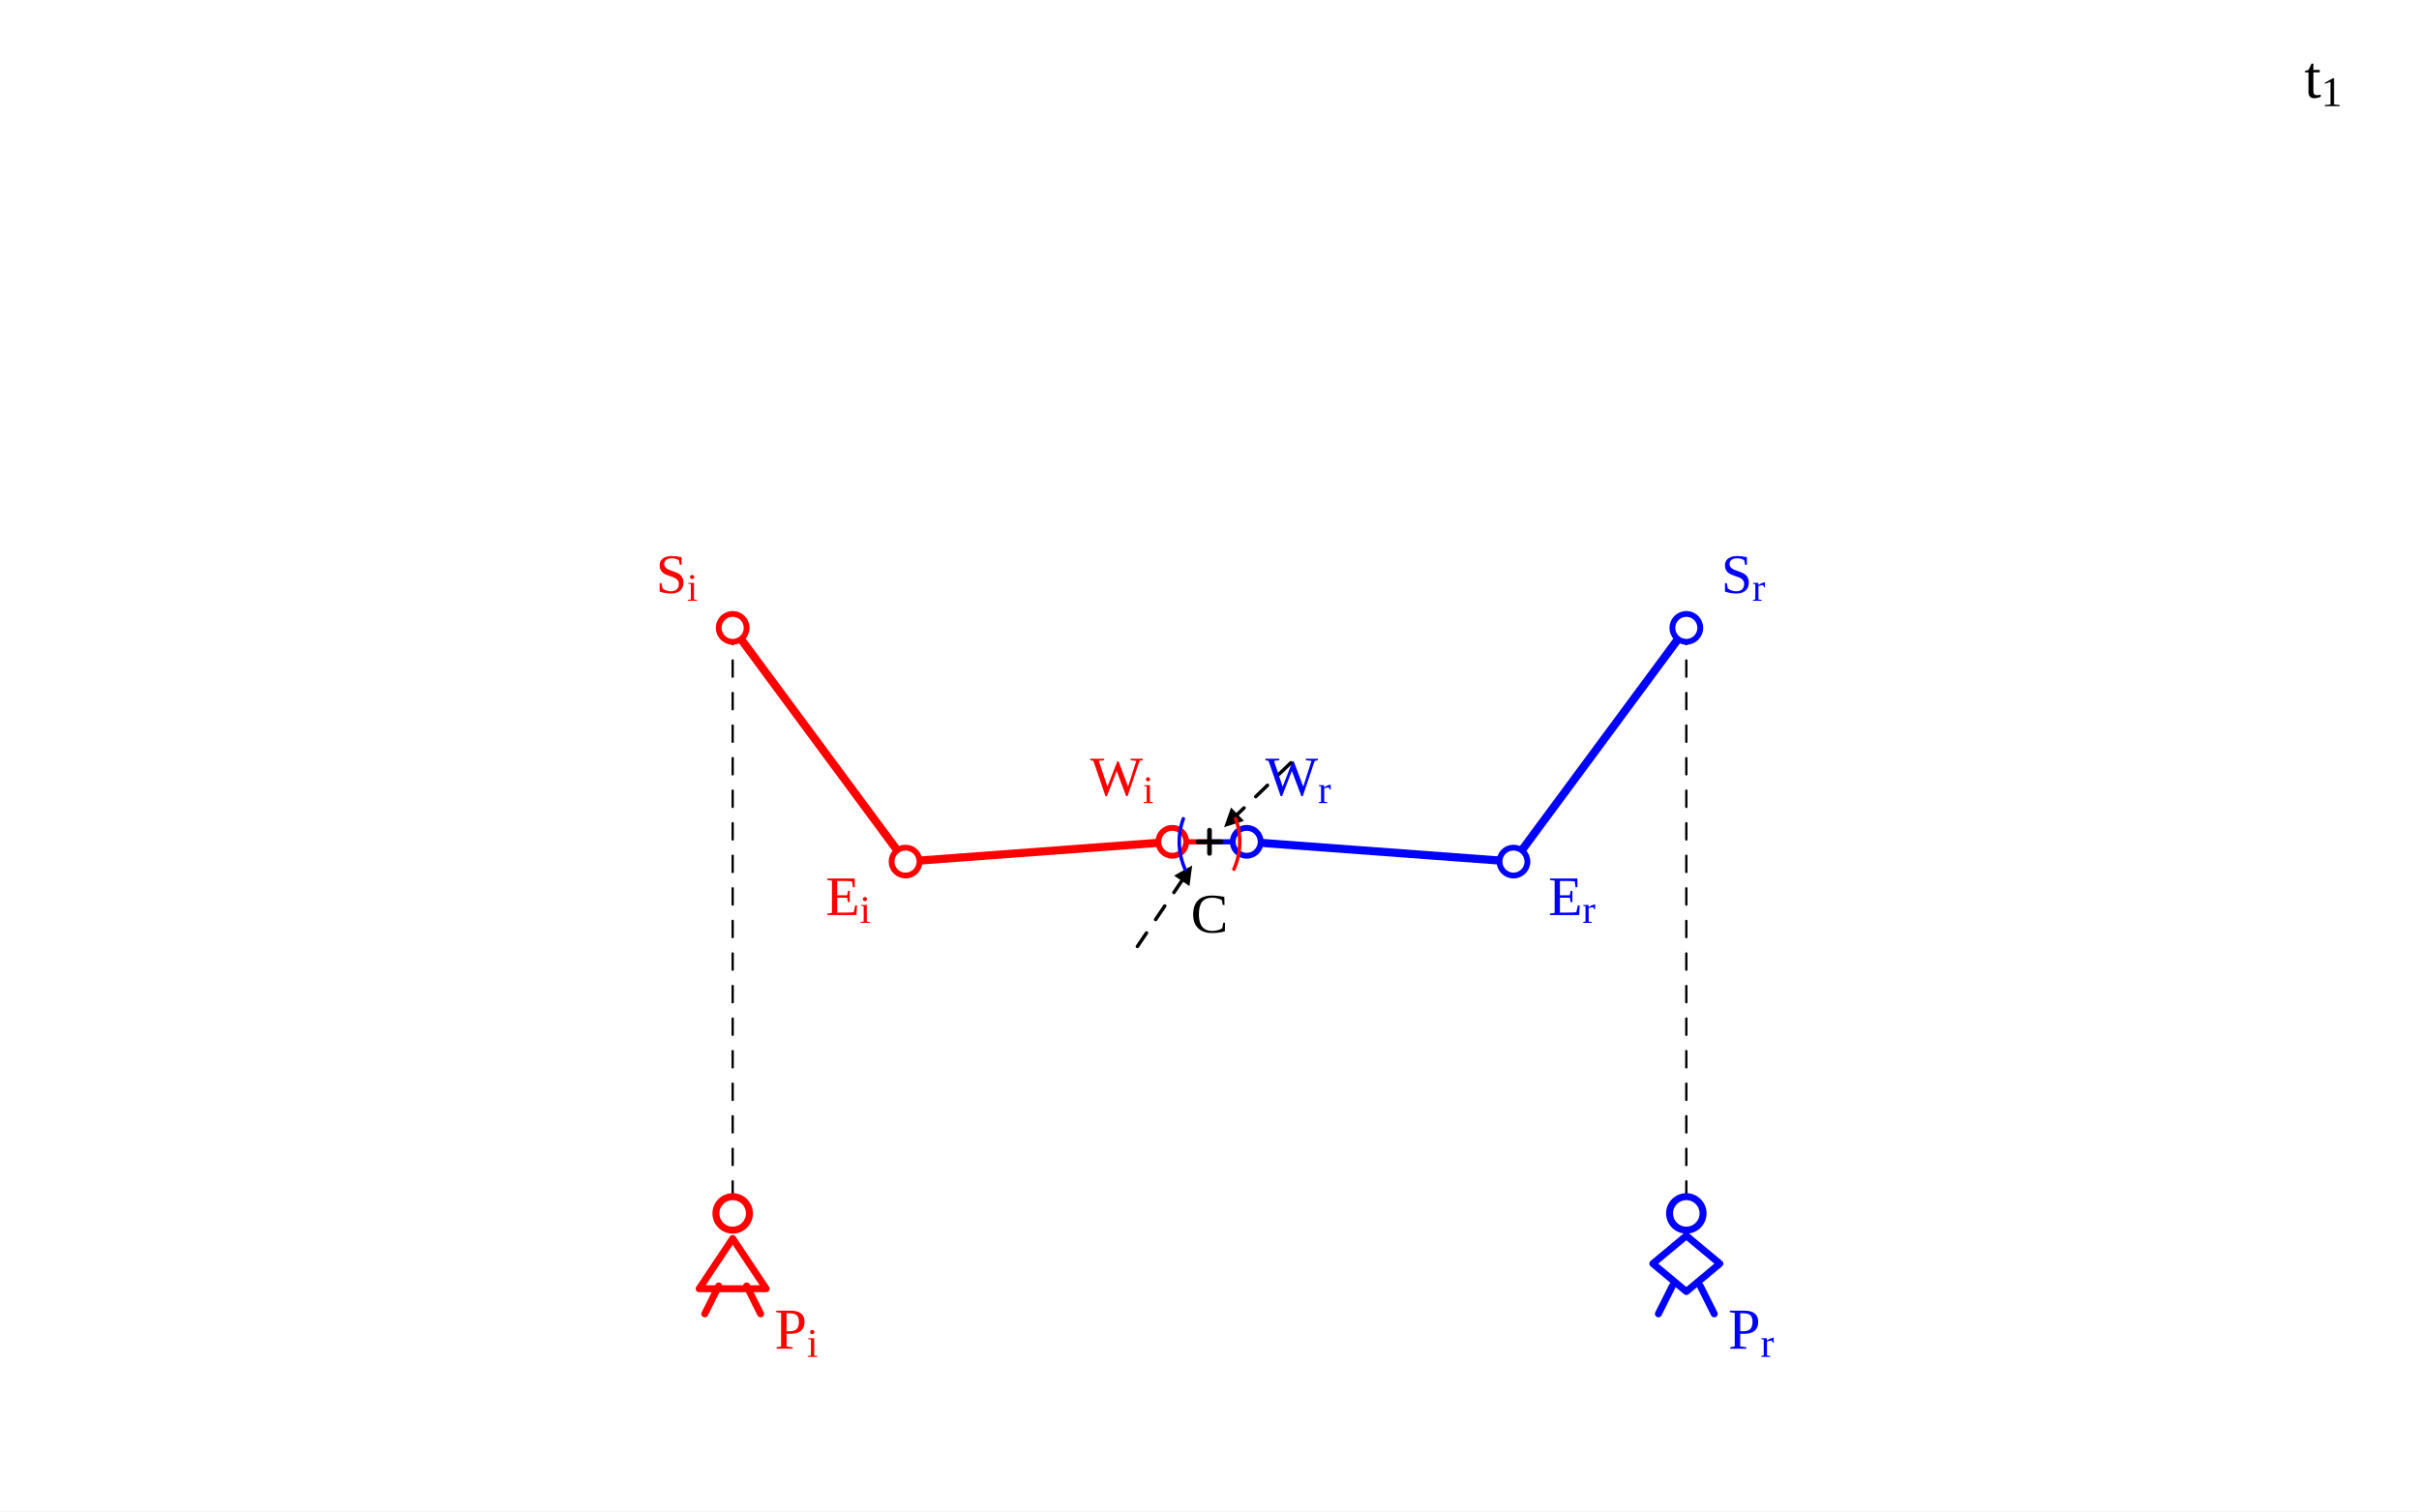
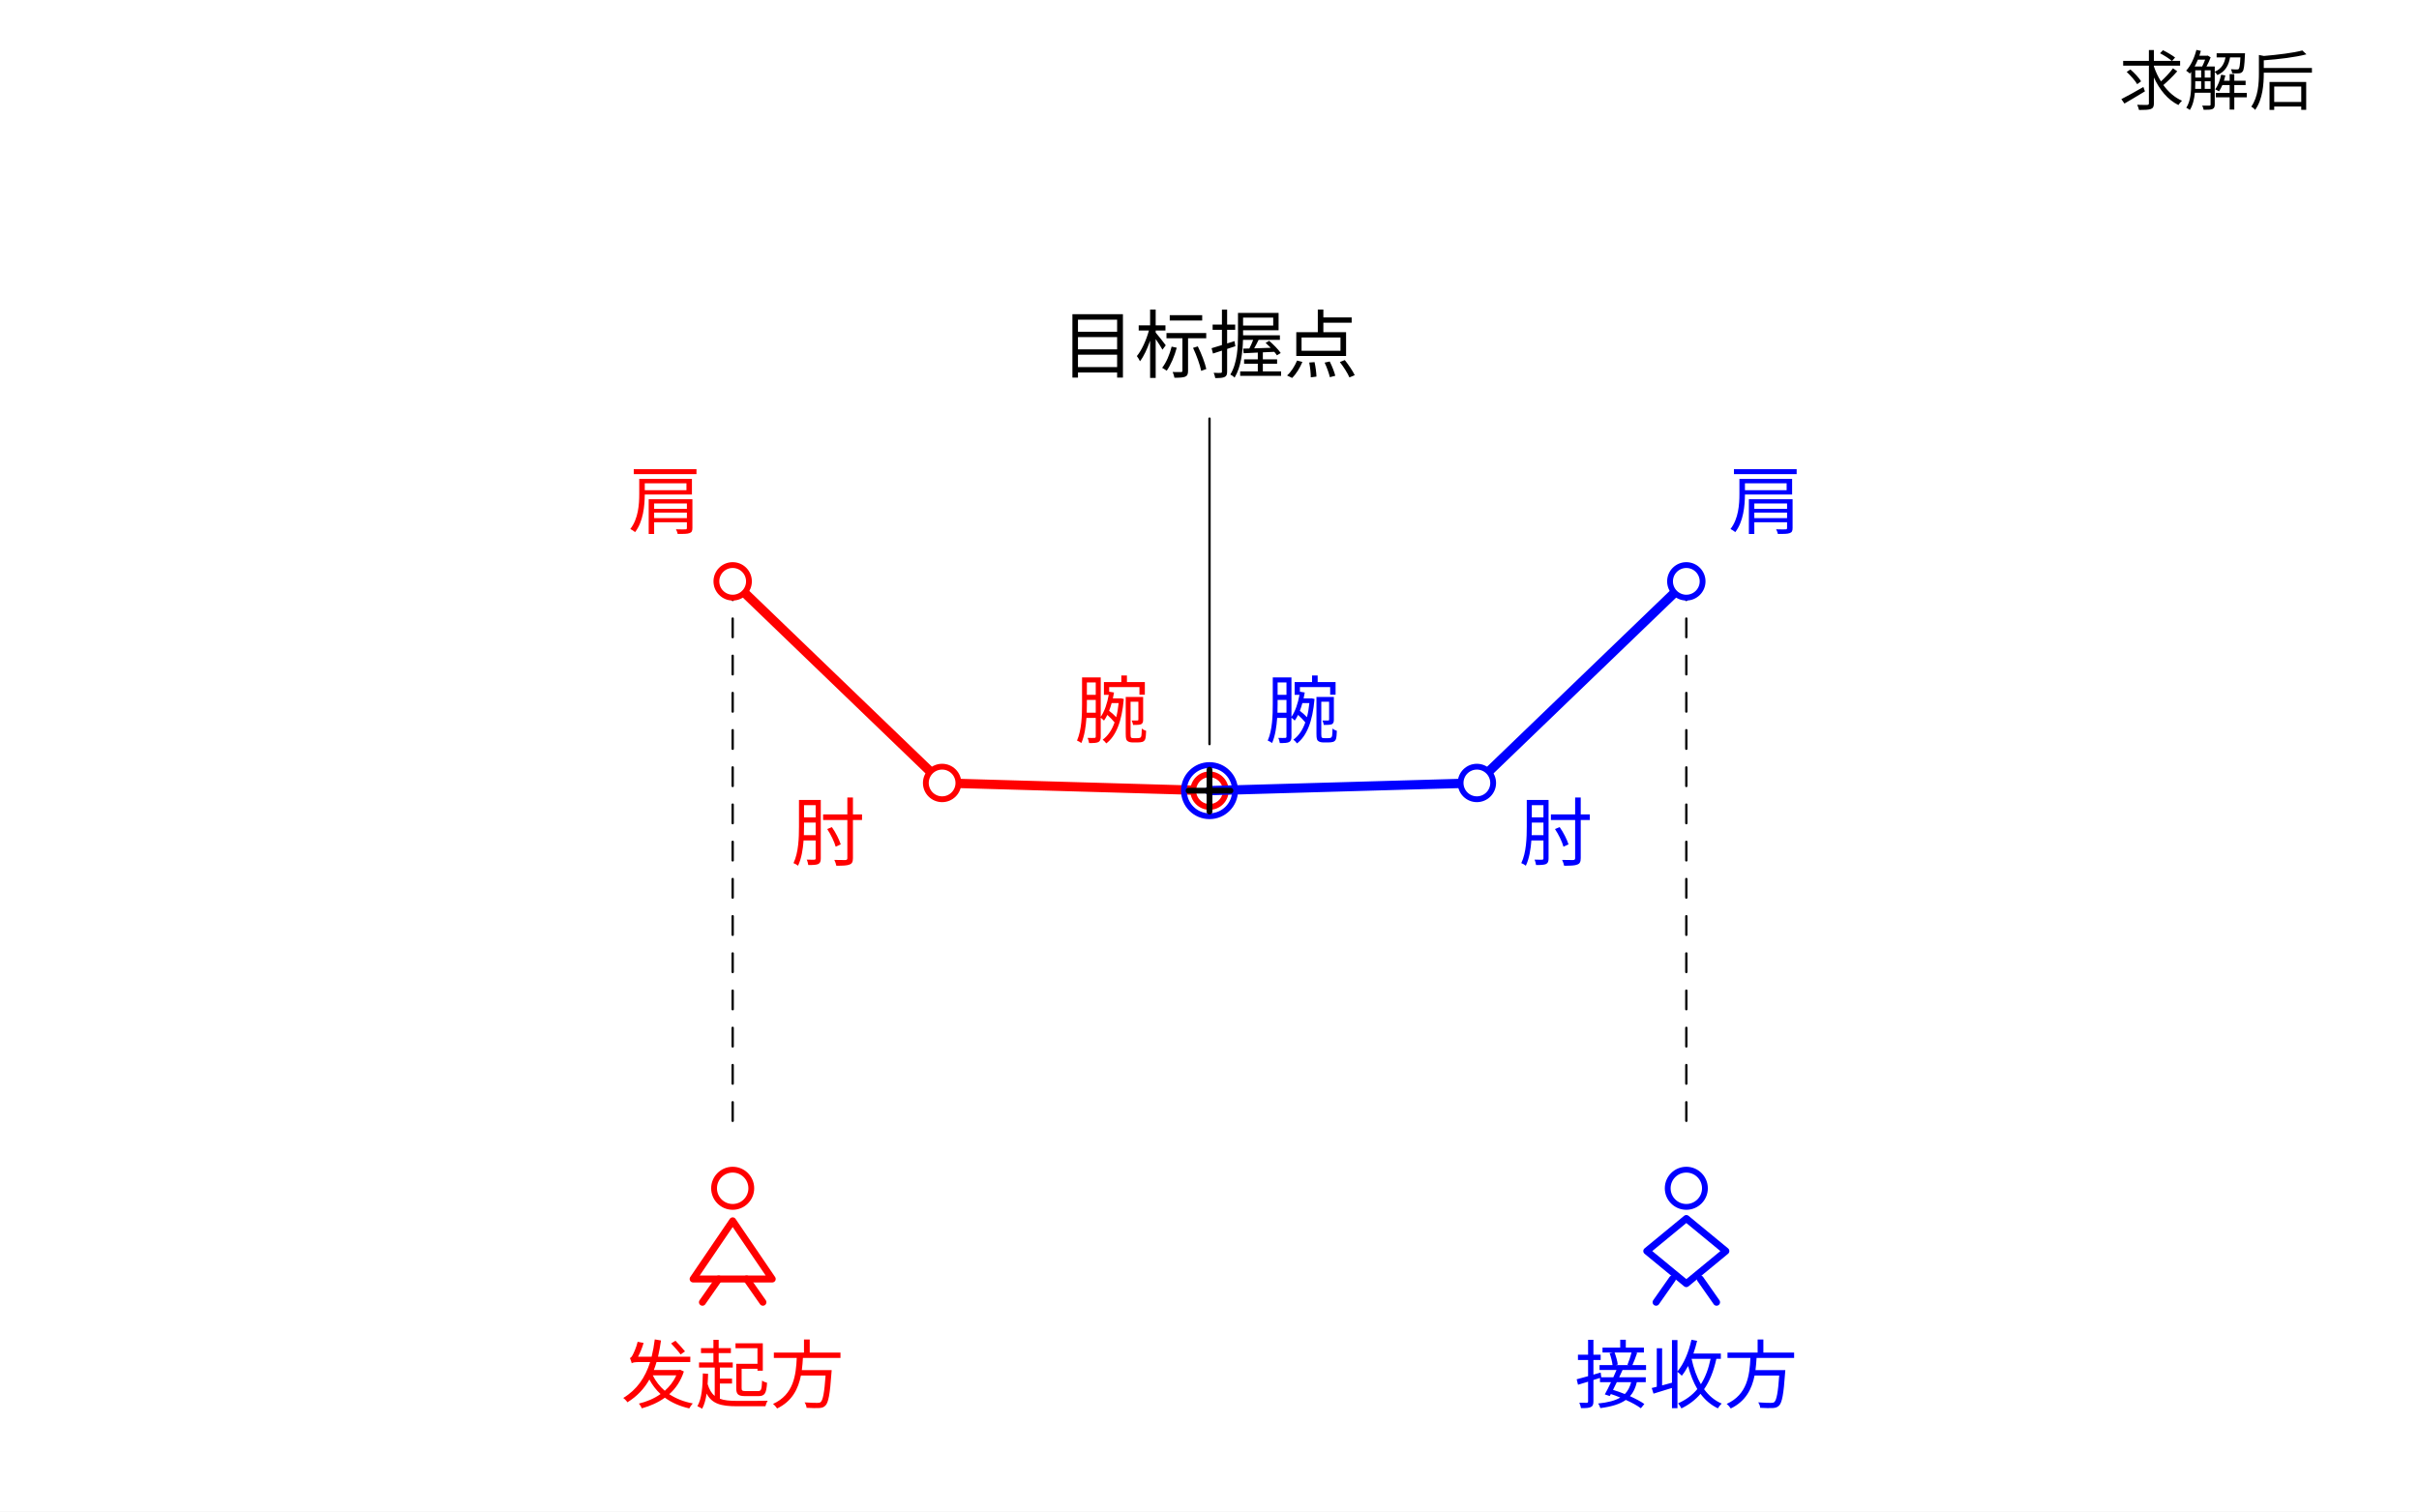
<svg xmlns="http://www.w3.org/2000/svg" width="1040" height="650" viewBox="0 0 1040 650" role="img" aria-labelledby="title desc">
-   <defs>
-     <marker id="k" markerWidth="9" markerHeight="9" refX="7" refY="4" orient="auto" markerUnits="userSpaceOnUse">
-       <path d="M0 0L8 4L0 8Z" fill="#000000" />
-     </marker>
-     <marker id="r" markerWidth="9" markerHeight="9" refX="7" refY="4" orient="auto" markerUnits="userSpaceOnUse">
-       <path d="M0 0L8 4L0 8Z" fill="#FF0000" />
-     </marker>
-     <marker id="b" markerWidth="9" markerHeight="9" refX="7" refY="4" orient="auto" markerUnits="userSpaceOnUse">
-       <path d="M0 0L8 4L0 8Z" fill="#0000FF" />
-     </marker>
-   </defs>
  <rect width="1040" height="650" fill="#FFFFFF" />
  <g stroke-linecap="round" stroke-linejoin="round">
-     <text x="1007" y="42" fill="#000000" font-family="Cambria Math, Times New Roman, serif" font-size="26" text-anchor="end">t<tspan baseline-shift="sub" font-size="70%">1</tspan>
-     </text>
-     <path d="M315.00 270.00L315.00 515.00" fill="none" stroke="#000000" stroke-width="1" stroke-dasharray="7 7" />
-     <path d="M315.00 270.00L389.32 370.51L504.00 362.00" fill="none" stroke="#FF0000" stroke-width="3.5" />
-     <path d="M504.00 362.00L520.00 362.00" fill="none" stroke="#FF0000" stroke-width="2.2" />
+     <text x="995.00" y="45.00" fill="#000000" font-family="Microsoft YaHei, PingFang SC, sans-serif" font-size="28" text-anchor="end">求解后</text>
+     <path d="M315.000 250.000L315.000 485.000" fill="none" stroke="#000000" stroke-width="1" stroke-dasharray="8 8" />
+     <path d="M315.000 250.000L405.047 336.698" fill="none" stroke="#FF0000" stroke-width="4" />
+     <path d="M405.047 336.698L520.000 340.000" fill="none" stroke="#FF0000" stroke-width="4" />
    <g data-bone-node="S_i">
-       <circle cx="315.00" cy="270.00" r="6" fill="#FFFFFF" stroke="#FF0000" stroke-width="2.5" />
+       <circle cx="315.000" cy="250.000" r="7" fill="#FFFFFF" stroke="#FF0000" stroke-width="2.5" />
    </g>
-     <text x="300" y="255" fill="#FF0000" font-family="Cambria Math, Times New Roman, serif" font-size="24" text-anchor="end">S<tspan baseline-shift="sub" font-size="70%">i</tspan>
-     </text>
    <g data-bone-node="E_i">
-       <circle cx="389.32" cy="370.51" r="6" fill="#FFFFFF" stroke="#FF0000" stroke-width="2.5" />
+       <circle cx="405.047" cy="336.698" r="7" fill="#FFFFFF" stroke="#FF0000" stroke-width="2.5" />
    </g>
-     <text x="374.315" y="393.51" fill="#FF0000" font-family="Cambria Math, Times New Roman, serif" font-size="24" text-anchor="end">E<tspan baseline-shift="sub" font-size="70%">i</tspan>
-     </text>
    <g data-bone-node="W_i">
-       <circle cx="504.00" cy="362.00" r="6" fill="#FFFFFF" stroke="#FF0000" stroke-width="2.5" />
+       <circle cx="520.000" cy="340.000" r="7" fill="#FFFFFF" stroke="#FF0000" stroke-width="2.5" />
    </g>
-     <text x="496.0" y="342.0" fill="#FF0000" font-family="Cambria Math, Times New Roman, serif" font-size="24" text-anchor="end">W<tspan baseline-shift="sub" font-size="70%">i</tspan>
-     </text>
-     <g data-role="initiator" data-x="315.00" data-y="565.00" transform="translate(315.00 565.00) scale(1.2)">
-       <circle cx="0.00" cy="-36.00" r="6" fill="#FFFFFF" stroke="#FF0000" stroke-width="2.5" />
-       <path d="M0 -27L-12 -9L12 -9Z" fill="#FFFFFF" stroke="#FF0000" stroke-width="2.5" />
-       <path d="M-5.00 -10.00L-10.00 0.00" fill="none" stroke="#FF0000" stroke-width="2.5" />
-       <path d="M5.00 -10.00L10.00 0.00" fill="none" stroke="#FF0000" stroke-width="2.5" />
+     <text x="270.00" y="227.00" fill="#FF0000" font-family="Microsoft YaHei, PingFang SC, sans-serif" font-size="32" text-anchor="start">肩</text>
+     <text x="340.05" y="369.70" fill="#FF0000" font-family="Microsoft YaHei, PingFang SC, sans-serif" font-size="32" text-anchor="start">肘</text>
+     <text x="462.00" y="317.00" fill="#FF0000" font-family="Microsoft YaHei, PingFang SC, sans-serif" font-size="32" text-anchor="start">腕</text>
+     <g data-role="initiator" data-x="315" data-y="560" transform="translate(315 560)">
+       <circle cx="0.000" cy="-49.000" r="8" fill="#FFFFFF" stroke="#FF0000" stroke-width="2.5" />
+       <path d="M0 -35L-17 -10L17 -10Z" fill="#FFFFFF" stroke="#FF0000" stroke-width="3" />
+       <path d="M-6.000 -10.000L-13.000 0.000" fill="none" stroke="#FF0000" stroke-width="3" />
+       <path d="M6.000 -10.000L13.000 0.000" fill="none" stroke="#FF0000" stroke-width="3" />
    </g>
-     <text x="333" y="580" fill="#FF0000" font-family="Cambria Math, Times New Roman, serif" font-size="25" text-anchor="start">P<tspan baseline-shift="sub" font-size="70%">i</tspan>
-     </text>
-     <path d="M725.00 270.00L725.00 515.00" fill="none" stroke="#000000" stroke-width="1" stroke-dasharray="7 7" />
-     <path d="M725.00 270.00L650.68 370.51L536.00 362.00" fill="none" stroke="#0000FF" stroke-width="3.5" />
-     <path d="M536.00 362.00L520.00 362.00" fill="none" stroke="#0000FF" stroke-width="2.2" />
+     <text x="315.00" y="603.00" fill="#FF0000" font-family="Microsoft YaHei, PingFang SC, sans-serif" font-size="32" text-anchor="middle">发起方</text>
+     <path d="M725.000 250.000L725.000 485.000" fill="none" stroke="#000000" stroke-width="1" stroke-dasharray="8 8" />
+     <path d="M725.000 250.000L634.953 336.698" fill="none" stroke="#0000FF" stroke-width="4" />
+     <path d="M634.953 336.698L520.000 340.000" fill="none" stroke="#0000FF" stroke-width="4" />
    <g data-bone-node="S_r">
-       <circle cx="725.00" cy="270.00" r="6" fill="#FFFFFF" stroke="#0000FF" stroke-width="2.5" />
+       <circle cx="725.000" cy="250.000" r="7" fill="#FFFFFF" stroke="#0000FF" stroke-width="2.5" />
    </g>
-     <text x="740" y="255" fill="#0000FF" font-family="Cambria Math, Times New Roman, serif" font-size="24" text-anchor="start">S<tspan baseline-shift="sub" font-size="70%">r</tspan>
-     </text>
    <g data-bone-node="E_r">
-       <circle cx="650.68" cy="370.51" r="6" fill="#FFFFFF" stroke="#0000FF" stroke-width="2.5" />
+       <circle cx="634.953" cy="336.698" r="7" fill="#FFFFFF" stroke="#0000FF" stroke-width="2.5" />
    </g>
-     <text x="665.685" y="393.51" fill="#0000FF" font-family="Cambria Math, Times New Roman, serif" font-size="24" text-anchor="start">E<tspan baseline-shift="sub" font-size="70%">r</tspan>
-     </text>
    <g data-bone-node="W_r">
-       <circle cx="536.00" cy="362.00" r="6" fill="#FFFFFF" stroke="#0000FF" stroke-width="2.5" />
+       <circle cx="520.000" cy="340.000" r="11" fill="none" stroke="#0000FF" stroke-width="2.5" />
    </g>
-     <text x="544.0" y="342.0" fill="#0000FF" font-family="Cambria Math, Times New Roman, serif" font-size="24" text-anchor="start">W<tspan baseline-shift="sub" font-size="70%">r</tspan>
-     </text>
-     <g data-role="recipient" data-x="725.00" data-y="565.00" transform="translate(725.00 565.00) scale(1.2)">
-       <circle cx="0.00" cy="-36.00" r="6" fill="#FFFFFF" stroke="#0000FF" stroke-width="2.5" />
-       <path d="M0 -28L-12 -18L0 -8L12 -18Z" fill="#FFFFFF" stroke="#0000FF" stroke-width="2.5" />
-       <path d="M-5.00 -10.00L-10.00 0.00" fill="none" stroke="#0000FF" stroke-width="2.5" />
-       <path d="M5.00 -10.00L10.00 0.00" fill="none" stroke="#0000FF" stroke-width="2.5" />
+     <text x="743.00" y="227.00" fill="#0000FF" font-family="Microsoft YaHei, PingFang SC, sans-serif" font-size="32" text-anchor="start">肩</text>
+     <text x="652.95" y="369.70" fill="#0000FF" font-family="Microsoft YaHei, PingFang SC, sans-serif" font-size="32" text-anchor="start">肘</text>
+     <text x="544.00" y="317.00" fill="#0000FF" font-family="Microsoft YaHei, PingFang SC, sans-serif" font-size="32" text-anchor="start">腕</text>
+     <g data-role="recipient" data-x="725" data-y="560" transform="translate(725 560)">
+       <circle cx="0.000" cy="-49.000" r="8" fill="#FFFFFF" stroke="#0000FF" stroke-width="2.5" />
+       <path d="M0 -36L-17 -22L0 -8L17 -22Z" fill="#FFFFFF" stroke="#0000FF" stroke-width="3" />
+       <path d="M-6.000 -10.000L-13.000 0.000" fill="none" stroke="#0000FF" stroke-width="3" />
+       <path d="M6.000 -10.000L13.000 0.000" fill="none" stroke="#0000FF" stroke-width="3" />
    </g>
-     <text x="743" y="580" fill="#0000FF" font-family="Cambria Math, Times New Roman, serif" font-size="25" text-anchor="start">P<tspan baseline-shift="sub" font-size="70%">r</tspan>
-     </text>
-     <path d="M515.00 362.00L525.00 362.00" fill="none" stroke="#000000" stroke-width="2" />
-     <path d="M520.00 357.00L520.00 367.00" fill="none" stroke="#000000" stroke-width="2" />
-     <text x="520.0" y="401.0" fill="#000000" font-family="Cambria Math, Times New Roman, serif" font-size="24" text-anchor="middle">C</text>
-     <path d="M489.00 407.00L512.00 373.00" fill="none" stroke="#000000" stroke-width="1.5" stroke-dasharray="7 7" marker-end="url(#k)" />
-     <path d="M555.00 328.00L527.00 355.00" fill="none" stroke="#000000" stroke-width="1.5" stroke-dasharray="7 7" marker-end="url(#k)" />
-     <path d="M531.25 352.08L531.44 352.61L531.61 353.13L531.78 353.67L531.93 354.20L532.08 354.74L532.21 355.28L532.33 355.82L532.45 356.37L532.55 356.91L532.64 357.46L532.72 358.01L532.80 358.57L532.86 359.12L532.91 359.67L532.95 360.23L532.97 360.79L532.99 361.34L533.00 361.90L533.00 362.46L532.98 363.01L532.96 363.57L532.92 364.12L532.88 364.68L532.82 365.23L532.75 365.79L532.67 366.34L532.59 366.89L532.49 367.43L532.38 367.98L532.26 368.52L532.13 369.06L531.99 369.60L531.83 370.14L531.67 370.67L531.50 371.20L531.32 371.73L531.13 372.25L530.93 372.77L530.71 373.28L530.49 373.80" fill="none" stroke="#FF0000" stroke-width="1.5" />
-     <path d="M509.51 373.80L509.29 373.28L509.07 372.77L508.87 372.25L508.68 371.73L508.50 371.20L508.33 370.67L508.17 370.14L508.01 369.60L507.87 369.06L507.74 368.52L507.62 367.98L507.51 367.43L507.41 366.89L507.33 366.34L507.25 365.79L507.18 365.23L507.12 364.68L507.08 364.12L507.04 363.57L507.02 363.01L507.00 362.46L507.00 361.90L507.01 361.34L507.03 360.79L507.05 360.23L507.09 359.67L507.14 359.12L507.20 358.57L507.28 358.01L507.36 357.46L507.45 356.91L507.55 356.37L507.67 355.82L507.79 355.28L507.92 354.74L508.07 354.20L508.22 353.67L508.39 353.13L508.56 352.61L508.75 352.08" fill="none" stroke="#0000FF" stroke-width="1.5" />
+     <text x="725.00" y="603.00" fill="#0000FF" font-family="Microsoft YaHei, PingFang SC, sans-serif" font-size="32" text-anchor="middle">接收方</text>
+     <path d="M511.000 340.000L529.000 340.000" fill="none" stroke="#000000" stroke-width="2.5" />
+     <path d="M520.000 331.000L520.000 349.000" fill="none" stroke="#000000" stroke-width="2.5" />
+     <text x="520.00" y="160.00" fill="#000000" font-family="Microsoft YaHei, PingFang SC, sans-serif" font-size="32" text-anchor="middle">目标握点</text>
+     <path d="M520.000 180.000L520.000 320.000" fill="none" stroke="#000000" stroke-width="1" />
  </g>
</svg>
